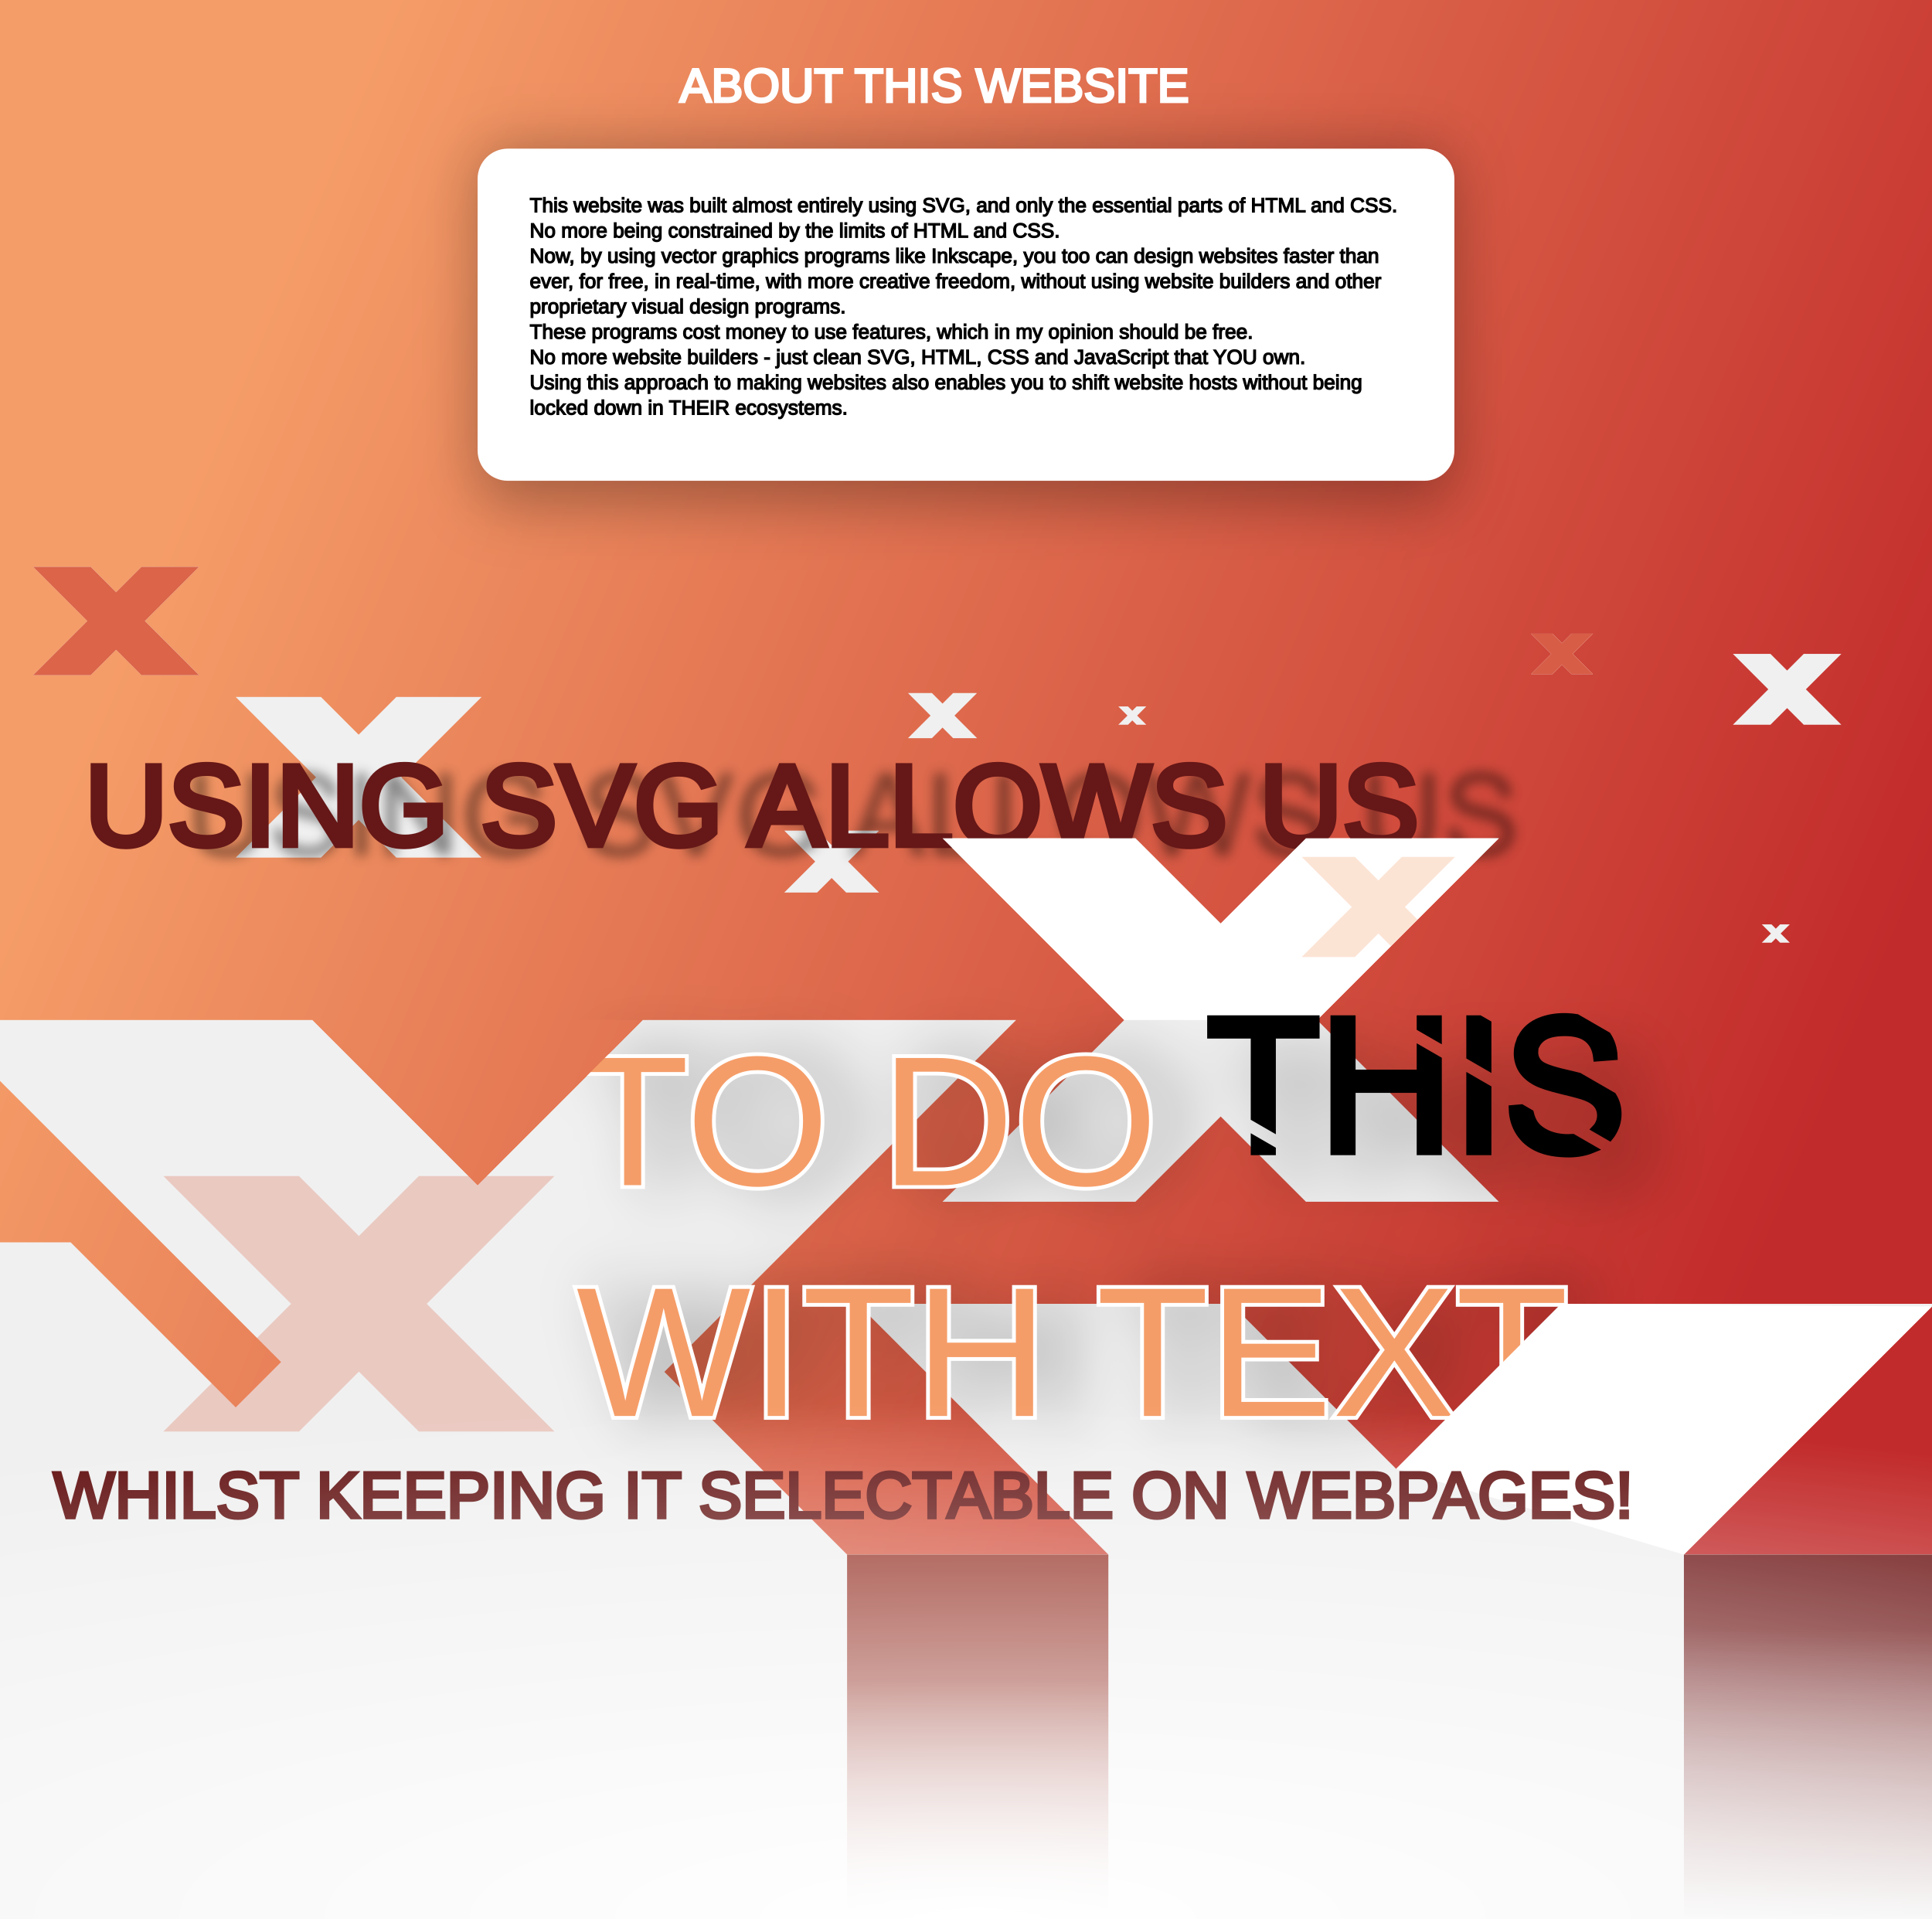
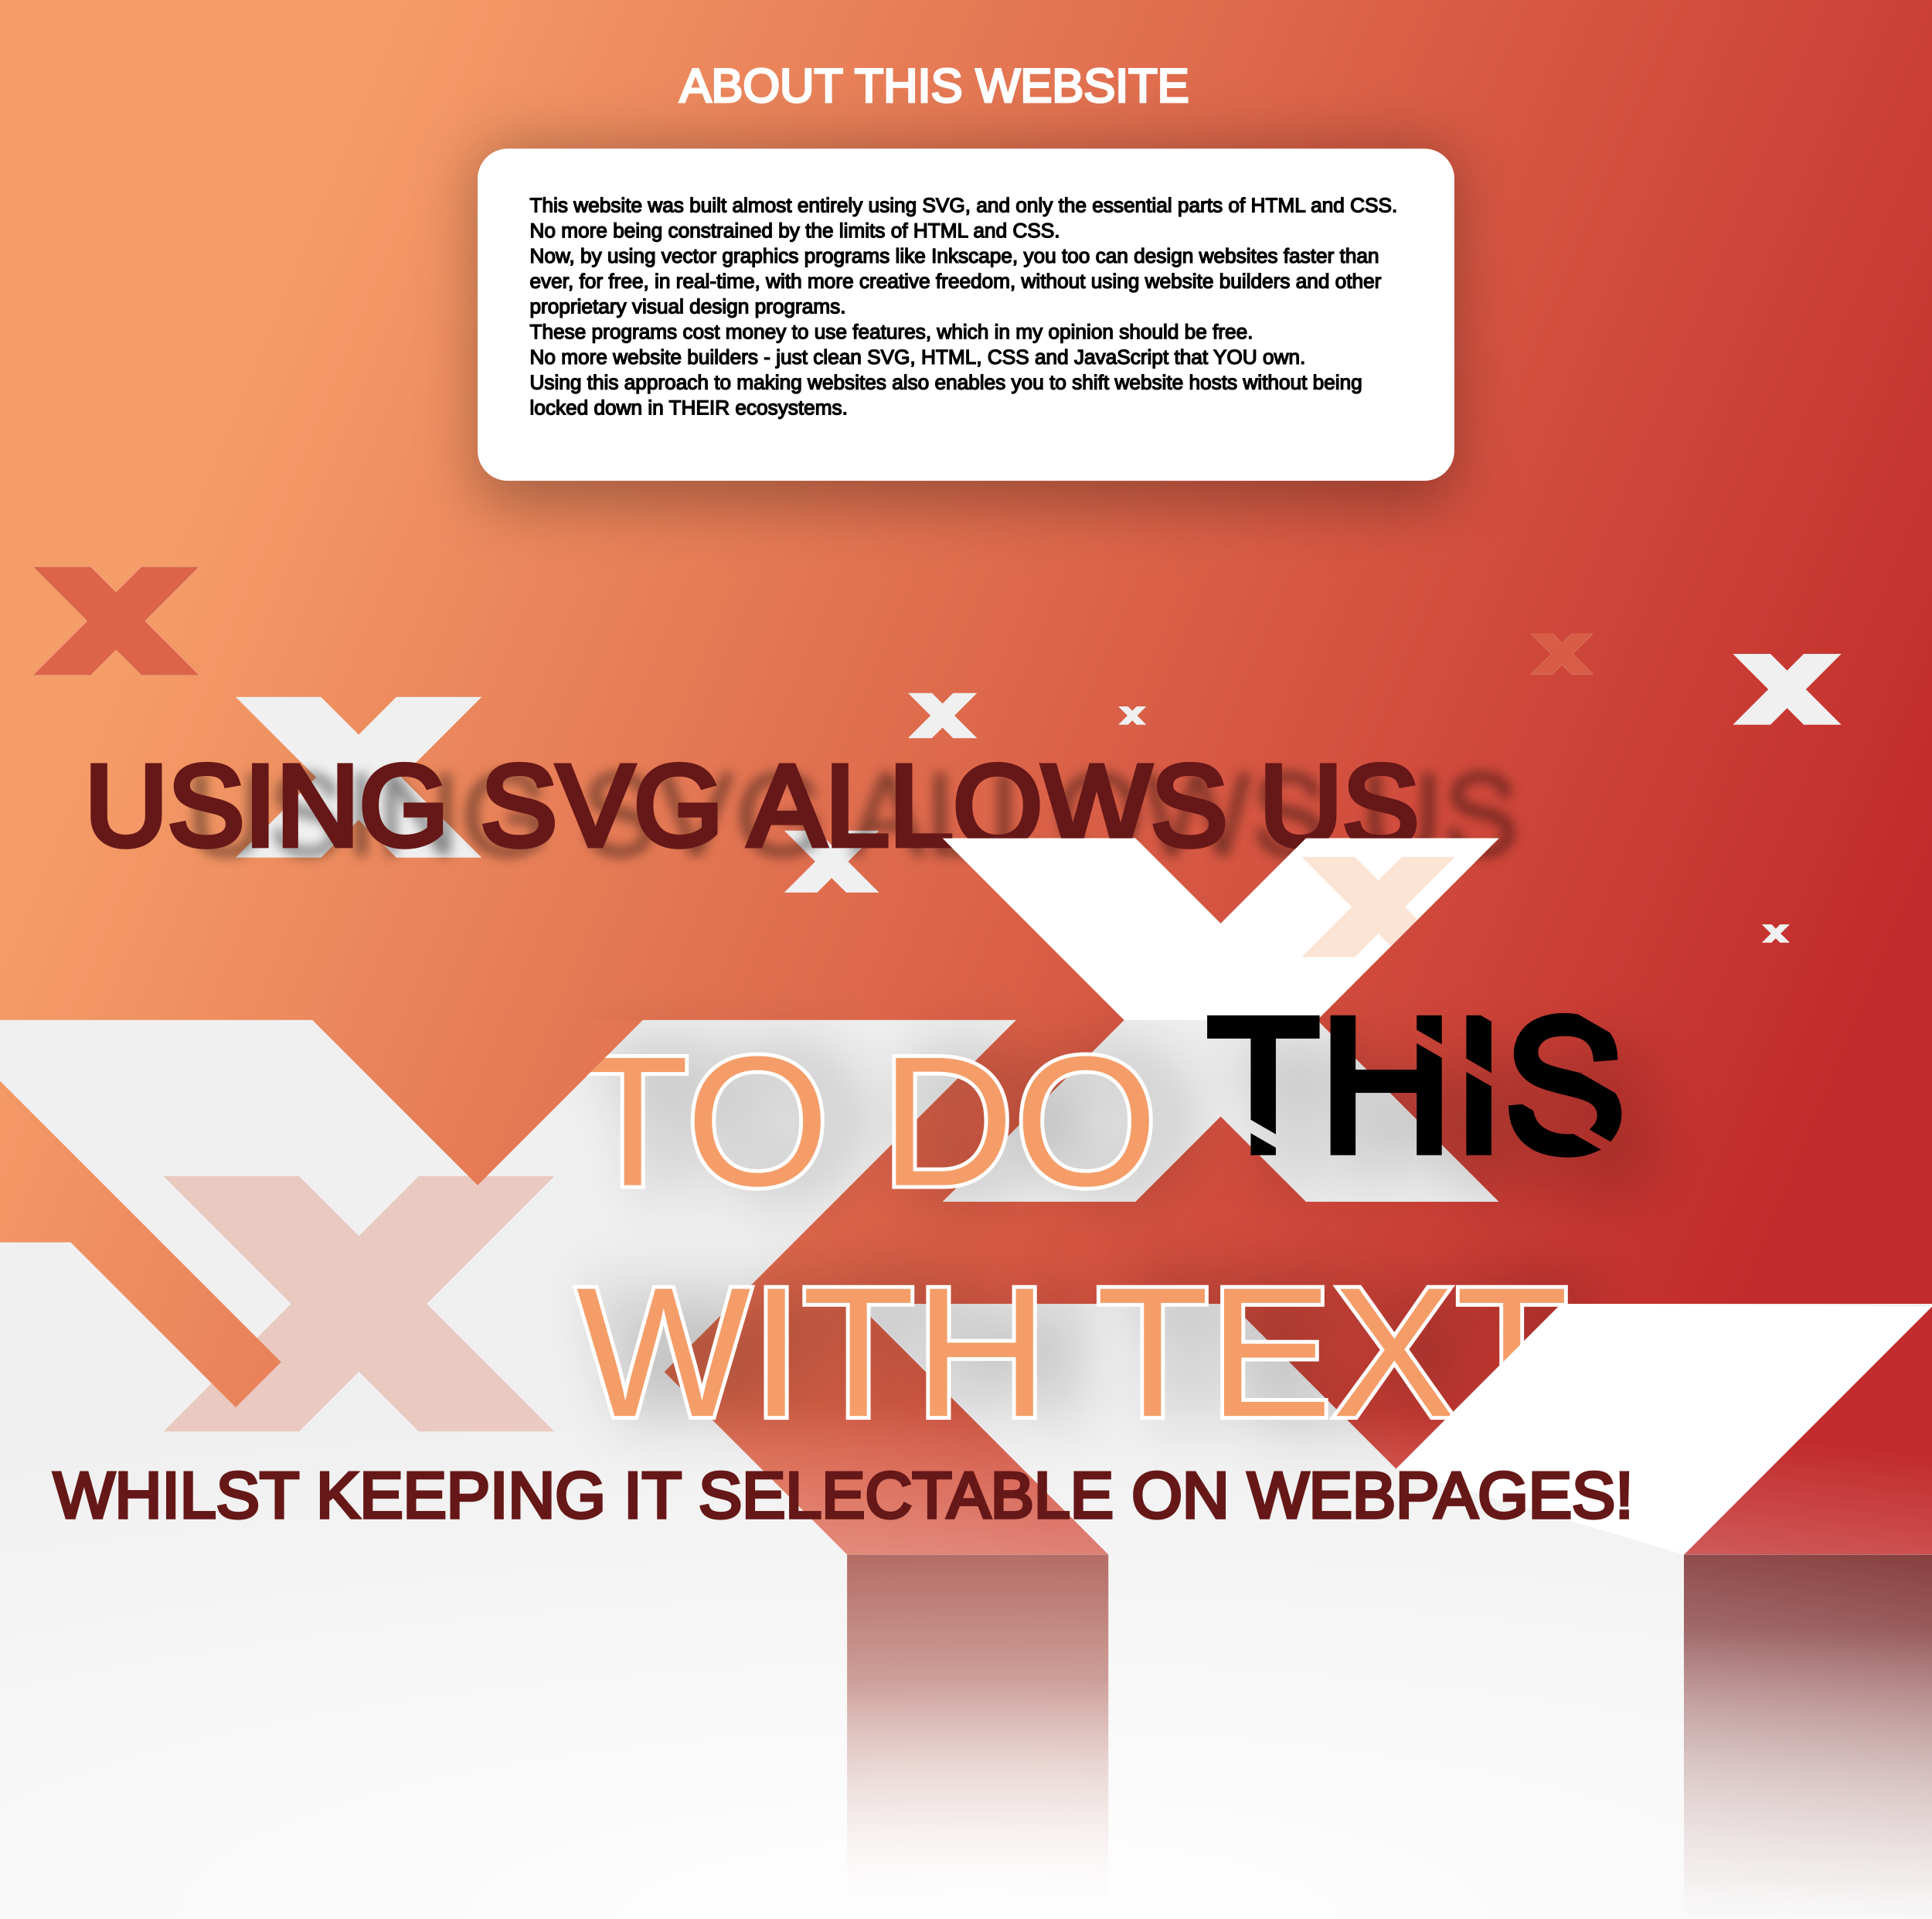
<svg xmlns="http://www.w3.org/2000/svg" xmlns:xlink="http://www.w3.org/1999/xlink" width="1920" height="1906.713" viewBox="0 0 508 504.485" version="1.1" id="svg1" xml:space="preserve">
  <defs id="defs1">
    <linearGradient id="linearGradient1">
      <stop style="stop-color:#ffffff;stop-opacity:1;" offset="0" id="stop1" />
      <stop style="stop-color:#ffffff;stop-opacity:0;" offset="1" id="stop2" />
    </linearGradient>
    <linearGradient id="linearGradient54">
      <stop style="stop-color:#6f1818;stop-opacity:1;" offset="0" id="stop54" />
      <stop style="stop-color:#6f1818;stop-opacity:0;" offset="1" id="stop55" />
    </linearGradient>
    <linearGradient id="linearGradient52">
      <stop style="stop-color:#943024;stop-opacity:1;" offset="0" id="stop52" />
      <stop style="stop-color:#943024;stop-opacity:0;" offset="1" id="stop53" />
    </linearGradient>
    <clipPath clipPathUnits="userSpaceOnUse" id="clipPath17">
      <rect style="fill:#f9f9f9;stroke:none;stroke-width:0.25;paint-order:stroke fill markers" id="rect17" width="210" height="69.916" x="806.763" y="16.545" />
    </clipPath>
    <linearGradient id="linearGradient115-8">
      <stop style="stop-color:#c22b2b;stop-opacity:1;" offset="0" id="stop115-3" />
      <stop style="stop-color:#f59d68;stop-opacity:1;" offset="1" id="stop116-8" />
    </linearGradient>
    <clipPath clipPathUnits="userSpaceOnUse" id="clipPath17-7">
      <rect style="fill:#f9f9f9;stroke:none;stroke-width:0.25;paint-order:stroke fill markers" id="rect17-6" width="210" height="69.916" x="806.763" y="16.545" />
    </clipPath>
    <linearGradient xlink:href="#linearGradient115-8" id="linearGradient10" gradientUnits="userSpaceOnUse" gradientTransform="matrix(2.419048,0,0,4.171823,-2.2918801e-4,-112.3699)" x1="178.545" y1="124.91" x2="41.824" y2="26.935" />
    <clipPath clipPathUnits="userSpaceOnUse" id="clipPath17-4">
      <rect style="fill:#f9f9f9;stroke:none;stroke-width:0.25;paint-order:stroke fill markers" id="rect17-3" width="210" height="69.916" x="806.763" y="16.545" />
    </clipPath>
    <clipPath clipPathUnits="userSpaceOnUse" id="clipPath17-7-4">
      <rect style="fill:#f9f9f9;stroke:none;stroke-width:0.25;paint-order:stroke fill markers" id="rect17-6-2" width="210" height="69.916" x="806.763" y="16.545" />
    </clipPath>
    <filter style="color-interpolation-filters:sRGB" id="filter43" x="-0.074" y="-0.202" width="1.147" height="1.405">
      <feGaussianBlur stdDeviation="7.883" id="feGaussianBlur43" />
    </filter>
    <filter style="color-interpolation-filters:sRGB" id="filter41" x="-0.078" y="-0.22" width="1.155" height="1.441">
      <feGaussianBlur stdDeviation="2.807" id="feGaussianBlur41" />
    </filter>
    <filter style="color-interpolation-filters:sRGB" id="filter46" x="-0.011" y="-0.168" width="1.022" height="1.335">
      <feGaussianBlur stdDeviation="1.563" id="feGaussianBlur46" />
    </filter>
    <linearGradient xlink:href="#linearGradient115-8" id="linearGradient50" gradientUnits="userSpaceOnUse" gradientTransform="matrix(2.419048,0,0,4.171823,-2.2918801e-4,-112.3699)" x1="178.545" y1="124.91" x2="41.824" y2="26.935" />
    <linearGradient xlink:href="#linearGradient52" id="linearGradient53" x1="257.083" y1="426.646" x2="257.083" y2="460.158" gradientUnits="userSpaceOnUse" gradientTransform="matrix(1,0,0,1.861996,0,-352.3277)" />
    <linearGradient xlink:href="#linearGradient54" id="linearGradient55" x1="475.383" y1="419.35" x2="475.383" y2="460.158" gradientUnits="userSpaceOnUse" gradientTransform="matrix(1,0,0,1.861996,0,-352.3277)" />
    <radialGradient xlink:href="#linearGradient1" id="radialGradient2" cx="254" cy="469.575" fx="254" fy="469.575" r="254" gradientTransform="matrix(2.254036,0,0,0.5342786,-315.4424,253.6008)" gradientUnits="userSpaceOnUse" />
  </defs>
  <g id="layer1">
    <path style="opacity:0.281;fill:#db6449;fill-opacity:1;stroke:none;stroke-width:2.356;stroke-opacity:1;paint-order:stroke fill markers" d="m 42.96,309.215 h 35.653 l 15.759,15.758 15.758,-15.758 h 35.653 l -33.585,33.585 33.585,33.585 h -35.654 L 94.371,360.627 78.614,376.384 H 42.96 l 33.585,-33.585 z" id="path48" />
    <path id="rect1" style="fill:url(#linearGradient50);fill-opacity:1;stroke:none;stroke-width:19.638;paint-order:stroke fill markers" d="m 0,0 v 268.185 h 82.182 l 43.402,43.402 43.402,-43.402 h 98.198 l -92.5,92.502 48.048,48.048 h 68.703 l -65.934,-65.935 h 98.198 l 43.402,43.402 43.402,-43.402 H 508 V 0 Z M 8.7,149.02 H 23.835 l 6.69,6.69 6.69,-6.69 h 15.136 L 38.093,163.277 52.35,177.535 H 37.214 l -6.689,-6.69 -6.69,6.69 H 8.7 L 22.957,163.277 Z M 402.573,166.613 h 5.641 l 2.493,2.493 2.493,-2.493 h 5.642 l -5.314,5.314 5.314,5.314 h -5.642 l -2.493,-2.493 -2.493,2.493 h -5.642 l 5.314,-5.314 z m 53.076,5.314 h 9.882 l 4.368,4.368 4.368,-4.368 h 9.882 l -9.308,9.309 9.309,9.309 h -9.883 l -4.367,-4.368 -4.368,4.368 h -9.883 l 9.309,-9.309 z m -216.907,10.286 h 6.297 l 2.783,2.783 2.783,-2.783 h 6.297 l -5.932,5.932 5.932,5.932 h -6.297 l -2.783,-2.783 -2.783,2.783 h -6.297 l 5.932,-5.932 z m -176.766,1.039 h 22.417 l 9.908,9.908 9.908,-9.908 h 22.417 l -21.116,21.116 21.117,21.117 h -22.418 l -9.907,-9.907 -9.907,9.907 H 61.977 l 21.116,-21.116 z m 232.077,2.492 h 2.549 l 1.126,1.126 1.127,-1.126 h 2.549 l -2.401,2.4 2.401,2.401 h -2.549 l -1.127,-1.127 -1.126,1.127 h -2.549 l 2.4,-2.401 z m -87.839,32.636 h 8.643 l 3.82,3.82 3.82,-3.82 h 8.643 l -8.142,8.142 8.142,8.142 h -8.643 l -3.82,-3.82 -3.82,3.82 h -8.643 l 8.142,-8.142 z m 41.608,2.026 h 50.722 l 22.418,22.418 22.419,-22.418 h 50.722 l -47.779,47.78 47.78,47.78 h -50.724 l -22.418,-22.418 -22.417,22.418 h -50.724 l 47.78,-47.78 z m 215.429,22.638 h 2.549 l 1.126,1.127 1.127,-1.127 h 2.548 l -2.4,2.4 2.4,2.401 h -2.548 l -1.127,-1.127 -1.126,1.127 h -2.549 l 2.4,-2.401 z M 0,284.202 v 42.43 h 18.575 l 43.402,43.402 11.927,-11.927 z m 508,59.299 -65.233,65.234 H 508 Z" />
    <text xml:space="preserve" style="font-style:normal;font-variant:normal;font-weight:normal;font-stretch:normal;font-size:16.416px;font-family:Arial;-inkscape-font-specification:'Arial, Normal';font-variant-ligatures:normal;font-variant-caps:normal;font-variant-numeric:normal;font-variant-east-asian:normal;text-align:start;text-anchor:start;white-space:pre;inline-size:406.95;display:inline;opacity:0.3;fill:#000000;fill-opacity:1;stroke:#000000;stroke-width:0.848;stroke-opacity:1;paint-order:stroke fill markers;filter:url(#filter41)" x="4341.292" y="496.959" id="text41" transform="matrix(2.958649,0,0,2.958649,-12684.996,-1158.739)">
-       <tspan x="4341.292" y="496.959" id="tspan17">TO DO THIS
+       <tspan x="4341.292" y="496.959" id="tspan1">TO DO THIS
</tspan>
-       <tspan x="4341.292" y="517.478" id="tspan18">WITH TEXT</tspan>
+       <tspan x="4341.292" y="517.478" id="tspan2">WITH TEXT</tspan>
    </text>
    <text xml:space="preserve" style="font-style:normal;font-variant:normal;font-weight:normal;font-stretch:normal;font-size:16.416px;font-family:Arial;-inkscape-font-specification:'Arial, Normal';font-variant-ligatures:normal;font-variant-caps:normal;font-variant-numeric:normal;font-variant-east-asian:normal;text-align:start;text-anchor:start;white-space:pre;inline-size:406.95;display:inline;fill:#f59d68;fill-opacity:1;stroke:#ffffff;stroke-width:0.676;stroke-dasharray:none;stroke-opacity:1;paint-order:stroke fill markers" x="4341.292" y="496.959" id="text37" transform="matrix(2.958649,0,0,2.958649,-12692.834,-1158.739)">
-       <tspan x="4341.292" y="496.959" id="tspan20">TO DO <tspan style="fill-opacity:0;stroke-opacity:0" id="tspan19">THIS</tspan>
+       <tspan x="4341.292" y="496.959" id="tspan4">TO DO <tspan style="fill-opacity:0;stroke-opacity:0" id="tspan3">THIS</tspan>
      </tspan>
-       <tspan x="4341.292" y="517.478" id="tspan21">WITH TEXT</tspan>
+       <tspan x="4341.292" y="517.478" id="tspan5">WITH TEXT</tspan>
    </text>
    <rect style="opacity:0.3;fill:#000000;fill-opacity:1;stroke:none;stroke-width:0.357;paint-order:stroke fill markers;filter:url(#filter43)" id="rect43" width="256.832" height="93.517" x="125.584" y="39.084" ry="7.935" rx="7.935" />
    <text xml:space="preserve" style="font-style:normal;font-variant:normal;font-weight:normal;font-stretch:normal;font-size:16.416px;font-family:Arial;-inkscape-font-specification:'Arial, Normal';font-variant-ligatures:normal;font-variant-caps:normal;font-variant-numeric:normal;font-variant-east-asian:normal;text-align:center;text-anchor:middle;white-space:pre;inline-size:406.95;display:inline;fill:#ffffff;stroke:#ffffff;stroke-width:0.848;paint-order:stroke fill markers" x="4387.34" y="496.959" id="text14" transform="matrix(0.7594983,0,0,0.7594983,-3077.833,-350.6633)">
-       <tspan x="4387.34" y="496.959" id="tspan22">ABOUT THIS WEBSITE</tspan>
+       <tspan x="4387.34" y="496.959" id="tspan6">ABOUT THIS WEBSITE</tspan>
    </text>
    <rect style="fill:#ffffff;fill-opacity:1;stroke:none;stroke-width:0.345;paint-order:stroke fill markers" id="rect20" width="256.832" height="87.325" x="125.584" y="39.084" ry="7.935" rx="7.935" />
    <text xml:space="preserve" style="font-style:normal;font-variant:normal;font-weight:normal;font-stretch:normal;font-size:16.416px;font-family:Arial;-inkscape-font-specification:'Arial, Normal';font-variant-ligatures:normal;font-variant-caps:normal;font-variant-numeric:normal;font-variant-east-asian:normal;text-align:start;text-anchor:start;white-space:pre;inline-size:713.917;display:inline;fill:#000000;stroke:#000000;stroke-width:0.848;paint-order:stroke fill markers" x="4299.595" y="496.959" id="text43" transform="matrix(0.3241669,0,0,0.3241669,-1254.498,-105.3265)">
-       <tspan x="4299.595" y="496.959" id="tspan23">This website was built almost entirely using SVG, and only the essential parts of HTML and CSS.
+       <tspan x="4299.595" y="496.959" id="tspan7">This website was built almost entirely using SVG, and only the essential parts of HTML and CSS.
</tspan>
-       <tspan x="4299.595" y="517.478" id="tspan24">No more being constrained by the limits of HTML and CSS.
+       <tspan x="4299.595" y="517.478" id="tspan8">No more being constrained by the limits of HTML and CSS.
</tspan>
-       <tspan x="4299.595" y="537.997" id="tspan25">Now, by using vector graphics programs like Inkscape, you too can design websites faster than </tspan>
-       <tspan x="4299.595" y="558.517" id="tspan26">ever, for free, in real-time, with more creative freedom, without using website builders and other </tspan>
-       <tspan x="4299.595" y="579.037" id="tspan27">proprietary visual design programs.
+       <tspan x="4299.595" y="537.997" id="tspan9">Now, by using vector graphics programs like Inkscape, you too can design websites faster than </tspan>
+       <tspan x="4299.595" y="558.517" id="tspan10">ever, for free, in real-time, with more creative freedom, without using website builders and other </tspan>
+       <tspan x="4299.595" y="579.037" id="tspan11">proprietary visual design programs.
</tspan>
-       <tspan x="4299.595" y="599.556" id="tspan28">These programs cost money to use features, which in my opinion should be free.
+       <tspan x="4299.595" y="599.556" id="tspan12">These programs cost money to use features, which in my opinion should be free.
</tspan>
-       <tspan x="4299.595" y="620.076" id="tspan29">No more website builders - just clean SVG, HTML, CSS and JavaScript that YOU own.
+       <tspan x="4299.595" y="620.076" id="tspan13">No more website builders - just clean SVG, HTML, CSS and JavaScript that YOU own.
</tspan>
-       <tspan x="4299.595" y="640.595" id="tspan30">Using this approach to making websites also enables you to shift website hosts without being </tspan>
-       <tspan x="4299.595" y="661.115" id="tspan31">locked down in THEIR ecosystems.</tspan>
+       <tspan x="4299.595" y="640.595" id="tspan14">Using this approach to making websites also enables you to shift website hosts without being </tspan>
+       <tspan x="4299.595" y="661.115" id="tspan15">locked down in THEIR ecosystems.</tspan>
    </text>
    <path style="color:#000000;-inkscape-font-specification:'Arial, Normal';opacity:0.454;mix-blend-mode:normal;fill:#000000;stroke-width:1.84;-inkscape-stroke:none;paint-order:stroke fill markers;filter:url(#filter46)" d="m 65.334,203.305 h 2.861 v 12.492 q 0,3.26 -0.738,5.177 -0.737,1.917 -2.67,3.127 -1.917,1.195 -5.044,1.195 -3.038,0 -4.97,-1.047 -1.932,-1.047 -2.758,-3.024 -0.826,-1.991 -0.826,-5.428 v -12.492 h 2.861 v 12.478 q 0,2.817 0.516,4.159 0.531,1.327 1.799,2.05 1.283,0.723 3.127,0.723 3.156,0 4.498,-1.431 1.342,-1.431 1.342,-5.501 z m 6.652,14.675 2.699,-0.236 q 0.192,1.622 0.885,2.67 0.708,1.032 2.183,1.681 1.475,0.634 3.319,0.634 1.637,0 2.891,-0.487 1.254,-0.487 1.858,-1.327 0.619,-0.855 0.619,-1.858 0,-1.018 -0.59,-1.77 -0.59,-0.767 -1.947,-1.283 -0.87,-0.339 -3.849,-1.047 -2.979,-0.723 -4.174,-1.357 -1.549,-0.811 -2.316,-2.006 -0.752,-1.209 -0.752,-2.699 0,-1.637 0.929,-3.053 0.929,-1.431 2.714,-2.168 1.784,-0.737 3.967,-0.737 2.404,0 4.233,0.782 1.844,0.767 2.832,2.271 0.988,1.504 1.062,3.407 l -2.743,0.206 q -0.221,-2.05 -1.504,-3.097 -1.269,-1.047 -3.761,-1.047 -2.596,0 -3.79,0.959 -1.18,0.944 -1.18,2.286 0,1.165 0.841,1.917 0.826,0.752 4.307,1.549 3.496,0.782 4.793,1.372 1.888,0.87 2.788,2.212 0.9,1.327 0.9,3.068 0,1.726 -0.988,3.26 -0.988,1.519 -2.847,2.375 -1.844,0.841 -4.159,0.841 -2.935,0 -4.926,-0.855 -1.976,-0.855 -3.112,-2.566 -1.121,-1.726 -1.18,-3.894 z m 21.607,6.947 v -21.622 h 2.861 v 21.622 z m 7.876,0 v -21.622 h 2.935 l 11.357,16.976 v -16.976 h 2.743 v 21.622 h -2.935 l -11.357,-16.991 v 16.991 z m 31.961,-8.481 v -2.537 l 9.159,-0.015 v 8.023 q -2.109,1.681 -4.351,2.537 -2.242,0.841 -4.602,0.841 -3.186,0 -5.796,-1.357 -2.596,-1.372 -3.923,-3.953 -1.327,-2.581 -1.327,-5.767 0,-3.156 1.313,-5.885 1.327,-2.743 3.805,-4.071 2.478,-1.327 5.708,-1.327 2.345,0 4.233,0.767 1.903,0.752 2.979,2.109 1.077,1.357 1.637,3.54 l -2.581,0.708 q -0.487,-1.652 -1.209,-2.596 -0.723,-0.944 -2.065,-1.504 -1.342,-0.575 -2.979,-0.575 -1.962,0 -3.392,0.605 -1.431,0.59 -2.316,1.563 -0.87,0.973 -1.357,2.139 -0.826,2.006 -0.826,4.351 0,2.891 0.988,4.838 1.003,1.947 2.906,2.891 1.903,0.944 4.041,0.944 1.858,0 3.628,-0.708 1.77,-0.723 2.684,-1.534 v -4.026 z m 20.796,1.534 2.699,-0.236 q 0.192,1.622 0.885,2.67 0.708,1.032 2.183,1.681 1.475,0.634 3.319,0.634 1.637,0 2.891,-0.487 1.254,-0.487 1.858,-1.327 0.619,-0.855 0.619,-1.858 0,-1.018 -0.59,-1.77 -0.59,-0.767 -1.947,-1.283 -0.87,-0.339 -3.849,-1.047 -2.979,-0.723 -4.174,-1.357 -1.549,-0.811 -2.316,-2.006 -0.752,-1.209 -0.752,-2.699 0,-1.637 0.929,-3.053 0.929,-1.431 2.714,-2.168 1.785,-0.737 3.967,-0.737 2.404,0 4.233,0.782 1.844,0.767 2.832,2.271 0.988,1.504 1.062,3.407 l -2.743,0.206 q -0.221,-2.05 -1.504,-3.097 -1.268,-1.047 -3.761,-1.047 -2.596,0 -3.791,0.959 -1.18,0.944 -1.18,2.286 0,1.165 0.841,1.917 0.826,0.752 4.307,1.549 3.496,0.782 4.794,1.372 1.888,0.87 2.788,2.212 0.9,1.327 0.9,3.068 0,1.726 -0.988,3.26 -0.988,1.519 -2.847,2.375 -1.844,0.841 -4.159,0.841 -2.935,0 -4.926,-0.855 -1.976,-0.855 -3.112,-2.566 -1.121,-1.726 -1.18,-3.894 z m 27.3,6.947 -8.377,-21.622 h 3.097 l 5.619,15.708 q 0.678,1.888 1.136,3.54 0.501,-1.77 1.165,-3.54 l 5.841,-15.708 h 2.92 l -8.466,21.622 z m 24.085,-8.481 v -2.537 l 9.159,-0.015 v 8.023 q -2.109,1.681 -4.351,2.537 -2.242,0.841 -4.602,0.841 -3.186,0 -5.796,-1.357 -2.596,-1.372 -3.923,-3.953 -1.327,-2.581 -1.327,-5.767 0,-3.156 1.313,-5.885 1.327,-2.743 3.805,-4.071 2.478,-1.327 5.708,-1.327 2.345,0 4.233,0.767 1.903,0.752 2.979,2.109 1.077,1.357 1.637,3.54 l -2.581,0.708 q -0.487,-1.652 -1.209,-2.596 -0.723,-0.944 -2.065,-1.504 -1.342,-0.575 -2.979,-0.575 -1.962,0 -3.392,0.605 -1.431,0.59 -2.316,1.563 -0.87,0.973 -1.357,2.139 -0.826,2.006 -0.826,4.351 0,2.891 0.988,4.838 1.003,1.947 2.906,2.891 1.903,0.944 4.041,0.944 1.858,0 3.628,-0.708 1.77,-0.723 2.684,-1.534 v -4.026 z m 17.728,8.481 8.304,-21.622 h 3.082 l 8.849,21.622 h -3.26 l -2.522,-6.549 h -9.041 l -2.375,6.549 z m 6.239,-8.879 h 7.33 l -2.257,-5.988 q -1.032,-2.729 -1.534,-4.484 -0.413,2.08 -1.165,4.13 z m 16.165,8.879 v -21.622 h 2.861 v 19.07 h 10.649 v 2.552 z m 16.799,0 v -21.622 h 2.861 v 19.07 h 10.649 v 2.552 z m 16.047,-10.531 q 0,-5.383 2.891,-8.422 2.891,-3.053 7.463,-3.053 2.994,0 5.398,1.431 2.404,1.431 3.658,3.997 1.268,2.552 1.268,5.796 0,3.289 -1.327,5.885 -1.327,2.596 -3.761,3.938 -2.433,1.327 -5.251,1.327 -3.053,0 -5.457,-1.475 -2.404,-1.475 -3.643,-4.026 -1.239,-2.552 -1.239,-5.398 z m 2.95,0.044 q 0,3.908 2.094,6.165 2.109,2.242 5.28,2.242 3.23,0 5.31,-2.271 2.094,-2.271 2.094,-6.445 0,-2.64 -0.9,-4.602 -0.885,-1.976 -2.611,-3.053 -1.711,-1.091 -3.849,-1.091 -3.038,0 -5.236,2.094 -2.183,2.08 -2.183,6.962 z m 25.191,10.487 -5.737,-21.622 h 2.935 l 3.289,14.174 q 0.531,2.227 0.914,4.425 0.826,-3.466 0.973,-3.997 l 4.115,-14.601 h 3.451 l 3.097,10.944 q 1.165,4.071 1.681,7.655 0.413,-2.05 1.077,-4.705 l 3.392,-13.894 h 2.876 l -5.929,21.622 h -2.758 l -4.557,-16.475 q -0.575,-2.065 -0.678,-2.537 -0.339,1.49 -0.634,2.537 l -4.587,16.475 z m 23.761,-6.947 2.699,-0.236 q 0.192,1.622 0.885,2.67 0.708,1.032 2.183,1.681 1.475,0.634 3.319,0.634 1.637,0 2.891,-0.487 1.254,-0.487 1.858,-1.327 0.619,-0.855 0.619,-1.858 0,-1.018 -0.59,-1.77 -0.59,-0.767 -1.947,-1.283 -0.87,-0.339 -3.85,-1.047 -2.979,-0.723 -4.174,-1.357 -1.549,-0.811 -2.316,-2.006 -0.752,-1.209 -0.752,-2.699 0,-1.637 0.929,-3.053 0.929,-1.431 2.714,-2.168 1.784,-0.737 3.967,-0.737 2.404,0 4.233,0.782 1.844,0.767 2.832,2.271 0.988,1.504 1.062,3.407 l -2.743,0.206 q -0.221,-2.05 -1.504,-3.097 -1.268,-1.047 -3.761,-1.047 -2.596,0 -3.791,0.959 -1.18,0.944 -1.18,2.286 0,1.165 0.841,1.917 0.826,0.752 4.307,1.549 3.496,0.782 4.794,1.372 1.888,0.87 2.788,2.212 0.9,1.327 0.9,3.068 0,1.726 -0.988,3.26 -0.988,1.519 -2.847,2.375 -1.844,0.841 -4.159,0.841 -2.935,0 -4.926,-0.855 -1.976,-0.855 -3.112,-2.566 -1.121,-1.726 -1.18,-3.894 z m 43.701,-14.675 h 2.861 v 12.492 q 0,3.26 -0.738,5.177 -0.737,1.917 -2.669,3.127 -1.918,1.195 -5.044,1.195 -3.038,0 -4.97,-1.047 -1.932,-1.047 -2.758,-3.024 -0.826,-1.991 -0.826,-5.428 v -12.492 h 2.861 v 12.478 q 0,2.817 0.516,4.159 0.531,1.327 1.799,2.05 1.283,0.723 3.127,0.723 3.156,0 4.498,-1.431 1.342,-1.431 1.342,-5.501 z m 6.652,14.675 2.699,-0.236 q 0.192,1.622 0.885,2.67 0.708,1.032 2.183,1.681 1.475,0.634 3.319,0.634 1.637,0 2.891,-0.487 1.254,-0.487 1.858,-1.327 0.619,-0.855 0.619,-1.858 0,-1.018 -0.59,-1.77 -0.59,-0.767 -1.947,-1.283 -0.87,-0.339 -3.85,-1.047 -2.979,-0.723 -4.174,-1.357 -1.549,-0.811 -2.316,-2.006 -0.752,-1.209 -0.752,-2.699 0,-1.637 0.929,-3.053 0.929,-1.431 2.714,-2.168 1.784,-0.737 3.967,-0.737 2.404,0 4.233,0.782 1.844,0.767 2.832,2.271 0.988,1.504 1.062,3.407 l -2.743,0.206 q -0.221,-2.05 -1.504,-3.097 -1.269,-1.047 -3.761,-1.047 -2.596,0 -3.79,0.959 -1.18,0.944 -1.18,2.286 0,1.165 0.841,1.917 0.826,0.752 4.307,1.549 3.496,0.782 4.793,1.372 1.888,0.87 2.788,2.212 0.9,1.327 0.9,3.068 0,1.726 -0.988,3.26 -0.988,1.519 -2.847,2.375 -1.844,0.841 -4.159,0.841 -2.935,0 -4.926,-0.855 -1.976,-0.855 -3.112,-2.566 -1.121,-1.726 -1.18,-3.894 z" id="path46" />
    <text xml:space="preserve" style="font-style:normal;font-variant:normal;font-weight:normal;font-stretch:normal;font-size:16.416px;font-family:Arial;-inkscape-font-specification:'Arial, Normal';font-variant-ligatures:normal;font-variant-caps:normal;font-variant-numeric:normal;font-variant-east-asian:normal;text-align:center;text-anchor:middle;white-space:pre;inline-size:406.95;display:inline;fill:#661717;fill-opacity:1;stroke:#661717;stroke-width:0.848;stroke-opacity:1;paint-order:stroke fill markers" x="4387.34" y="496.959" id="text36" transform="matrix(1.840076,0,0,1.840076,-7854.361,-692.2422)">
-       <tspan x="4387.34" y="496.959" id="tspan32">USING SVG ALLOWS US</tspan>
+       <tspan x="4387.34" y="496.959" id="tspan16">USING SVG ALLOWS US</tspan>
    </text>
    <path id="path37" style="fill:url(#linearGradient10);fill-opacity:1;stroke:none;stroke-width:19.638;paint-order:stroke fill markers" d="m 82.182,268.185 43.402,43.402 43.402,-43.402 z" />
    <path style="fill:#ffffff;stroke:none;stroke-width:1;paint-order:stroke fill markers" d="m 247.823,220.405 h 50.722 l 22.418,22.418 22.419,-22.418 h 50.722 l -47.779,47.78 H 295.602 Z" id="path38" />
    <path id="path49" style="opacity:0.281;fill:#f59d68;fill-opacity:1;stroke:none;stroke-width:0.924;stroke-opacity:1;paint-order:stroke fill markers" d="m 342.269,225.296 13.167,13.168 -13.167,13.167 h 13.978 l 6.178,-6.178 3.316,3.316 6.989,-6.989 -3.316,-3.316 13.168,-13.168 h -13.978 l -6.178,6.178 -6.178,-6.178 z" />
    <path style="fill:#ffffff;stroke:none;stroke-width:1;paint-order:stroke fill markers" d="m 410.503,342.8 v 0 l 97.497,0.701 -65.233,65.234 -75.666,-22.533 z" id="path39" />
-     <text xml:space="preserve" style="font-style:normal;font-variant:normal;font-weight:normal;font-stretch:normal;font-size:16.416px;font-family:Arial;-inkscape-font-specification:'Arial, Normal';font-variant-ligatures:normal;font-variant-caps:normal;font-variant-numeric:normal;font-variant-east-asian:normal;text-align:center;text-anchor:middle;white-space:pre;inline-size:406.95;display:inline;fill:#661717;fill-opacity:1;stroke:#661717;stroke-width:0.848;stroke-opacity:1;paint-order:stroke fill markers" x="4387.34" y="496.959" id="text39" transform="matrix(1.042958,0,0,1.042958,-4342.173,-119.2987)">
-       <tspan x="4387.34" y="496.959" id="tspan33">WHILST KEEPING IT SELECTABLE ON WEBPAGES!</tspan>
-     </text>
    <path style="fill:#db6449;fill-opacity:1;stroke:none;stroke-width:1;stroke-opacity:1;paint-order:stroke fill markers" d="M 8.7,149.02 H 23.835 l 6.69,6.69 6.69,-6.69 h 15.136 l -14.258,14.258 14.258,14.258 h -15.136 l -6.689,-6.689 -6.689,6.689 H 8.7 L 22.957,163.277 Z" id="path40" />
    <path style="fill:#d85d46;fill-opacity:1;stroke:none;stroke-width:0.373;stroke-opacity:1;paint-order:stroke fill markers" d="m 402.573,166.612 h 5.641 l 2.493,2.493 2.493,-2.493 h 5.641 l -5.314,5.314 5.314,5.314 h -5.641 l -2.493,-2.493 -2.493,2.493 h -5.641 l 5.314,-5.314 z" id="path41" />
    <rect style="opacity:1;fill:url(#linearGradient53);fill-opacity:1;stroke:none;stroke-width:1.594;stroke-opacity:1;paint-order:stroke fill markers" id="rect50" width="68.703" height="95.75" x="222.731" y="408.735" />
    <rect style="opacity:1;fill:url(#linearGradient55);fill-opacity:1;stroke:none;stroke-width:1.553;stroke-opacity:1;paint-order:stroke fill markers" id="rect53" width="65.233" height="95.75" x="442.767" y="408.735" />
    <ellipse style="fill:url(#radialGradient2);stroke:none;stroke-width:2.254;paint-order:stroke fill markers" id="path1" cx="257.083" cy="504.485" rx="572.525" ry="135.707" />
    <path id="path25" style="font-size:16.416px;font-family:Arial;-inkscape-font-specification:'Arial, Normal';white-space:pre;inline-size:406.95;fill:#000000;stroke:#000000;stroke-width:2;paint-order:stroke fill markers" d="M 411.262 267.36 C 408.922 267.36 406.795 267.755 404.882 268.546 C 402.969 269.336 401.515 270.498 400.519 272.032 C 400.411 272.197 400.331 272.368 400.235 272.536 L 403.921 274.664 C 404.237 274.04 404.714 273.47 405.356 272.956 C 406.637 271.929 408.669 271.415 411.451 271.415 C 414.123 271.415 416.139 271.977 417.499 273.099 C 418.874 274.222 419.68 275.882 419.918 278.079 L 424.328 277.747 C 424.249 275.707 423.68 273.882 422.621 272.269 L 414.591 267.633 C 413.543 267.459 412.439 267.36 411.262 267.36 z M 318.418 267.953 L 318.418 272.056 L 329.872 272.056 L 329.872 293.831 L 334.473 296.488 L 334.473 272.056 L 345.974 272.056 L 345.974 267.953 L 318.418 267.953 z M 350.836 267.953 L 350.836 302.72 L 355.437 302.72 L 355.437 286.332 L 373.507 286.332 L 373.507 302.72 L 378.108 302.72 L 378.108 278.685 L 373.507 276.028 L 373.507 282.23 L 355.437 282.23 L 355.437 267.953 L 350.836 267.953 z M 373.507 267.953 L 373.507 270.183 L 378.108 272.839 L 378.108 267.953 L 373.507 267.953 z M 386.551 267.953 L 386.551 277.714 L 391.151 280.37 L 391.151 269.164 L 389.053 267.953 L 386.551 267.953 z M 399.548 274.012 C 399.213 274.95 399.025 275.923 399.025 276.941 C 399.025 278.538 399.428 279.984 400.234 281.281 C 401.056 282.561 402.297 283.636 403.957 284.506 C 405.238 285.185 407.475 285.913 410.668 286.687 C 413.862 287.446 415.926 288.008 416.858 288.372 C 418.313 288.925 419.356 289.612 419.988 290.434 C 420.621 291.241 420.937 292.189 420.937 293.28 C 420.937 294.355 420.605 295.351 419.941 296.268 C 419.819 296.438 419.672 296.595 419.525 296.751 L 423.217 298.883 C 423.411 298.64 423.613 298.403 423.783 298.142 C 424.842 296.498 425.371 294.751 425.371 292.901 C 425.371 291.11 424.915 289.527 424.026 288.144 L 415.195 283.046 C 414.169 282.777 413.052 282.5 411.736 282.206 C 408.004 281.352 405.696 280.522 404.811 279.715 C 403.91 278.909 403.459 277.882 403.459 276.633 C 403.459 276.513 403.47 276.398 403.479 276.281 L 399.548 274.012 z M 386.551 283.559 L 386.551 302.72 L 391.151 302.72 L 391.151 286.215 L 386.551 283.559 z M 400.036 291.344 L 397.696 291.549 C 397.759 293.873 398.392 295.96 399.594 297.81 C 400.811 299.644 402.479 301.019 404.598 301.936 C 406.732 302.853 409.372 303.312 412.518 303.312 C 414.81 303.312 416.876 302.909 418.736 302.141 L 413.534 299.138 C 413.136 299.169 412.727 299.185 412.305 299.185 C 410.328 299.185 408.55 298.846 406.969 298.166 C 405.388 297.47 404.218 296.569 403.459 295.462 C 402.941 294.679 402.562 293.737 402.306 292.655 L 400.036 291.344 z M 329.872 299.676 L 329.872 302.72 L 334.473 302.72 L 334.473 302.332 L 329.872 299.676 z " />
+     <text xml:space="preserve" style="font-style:normal;font-variant:normal;font-weight:normal;font-stretch:normal;font-size:16.416px;font-family:Arial;-inkscape-font-specification:'Arial, Normal';font-variant-ligatures:normal;font-variant-caps:normal;font-variant-numeric:normal;font-variant-east-asian:normal;text-align:center;text-anchor:middle;white-space:pre;inline-size:406.95;display:inline;fill:#661717;fill-opacity:1;stroke:#661717;stroke-width:0.848;stroke-opacity:1;paint-order:stroke fill markers" x="4387.34" y="496.959" id="text39" transform="matrix(1.042958,0,0,1.042958,-4342.173,-119.2987)">
+       <tspan x="4387.34" y="496.959" id="tspan17">WHILST KEEPING IT SELECTABLE ON WEBPAGES!</tspan>
+     </text>
  </g>
</svg>
